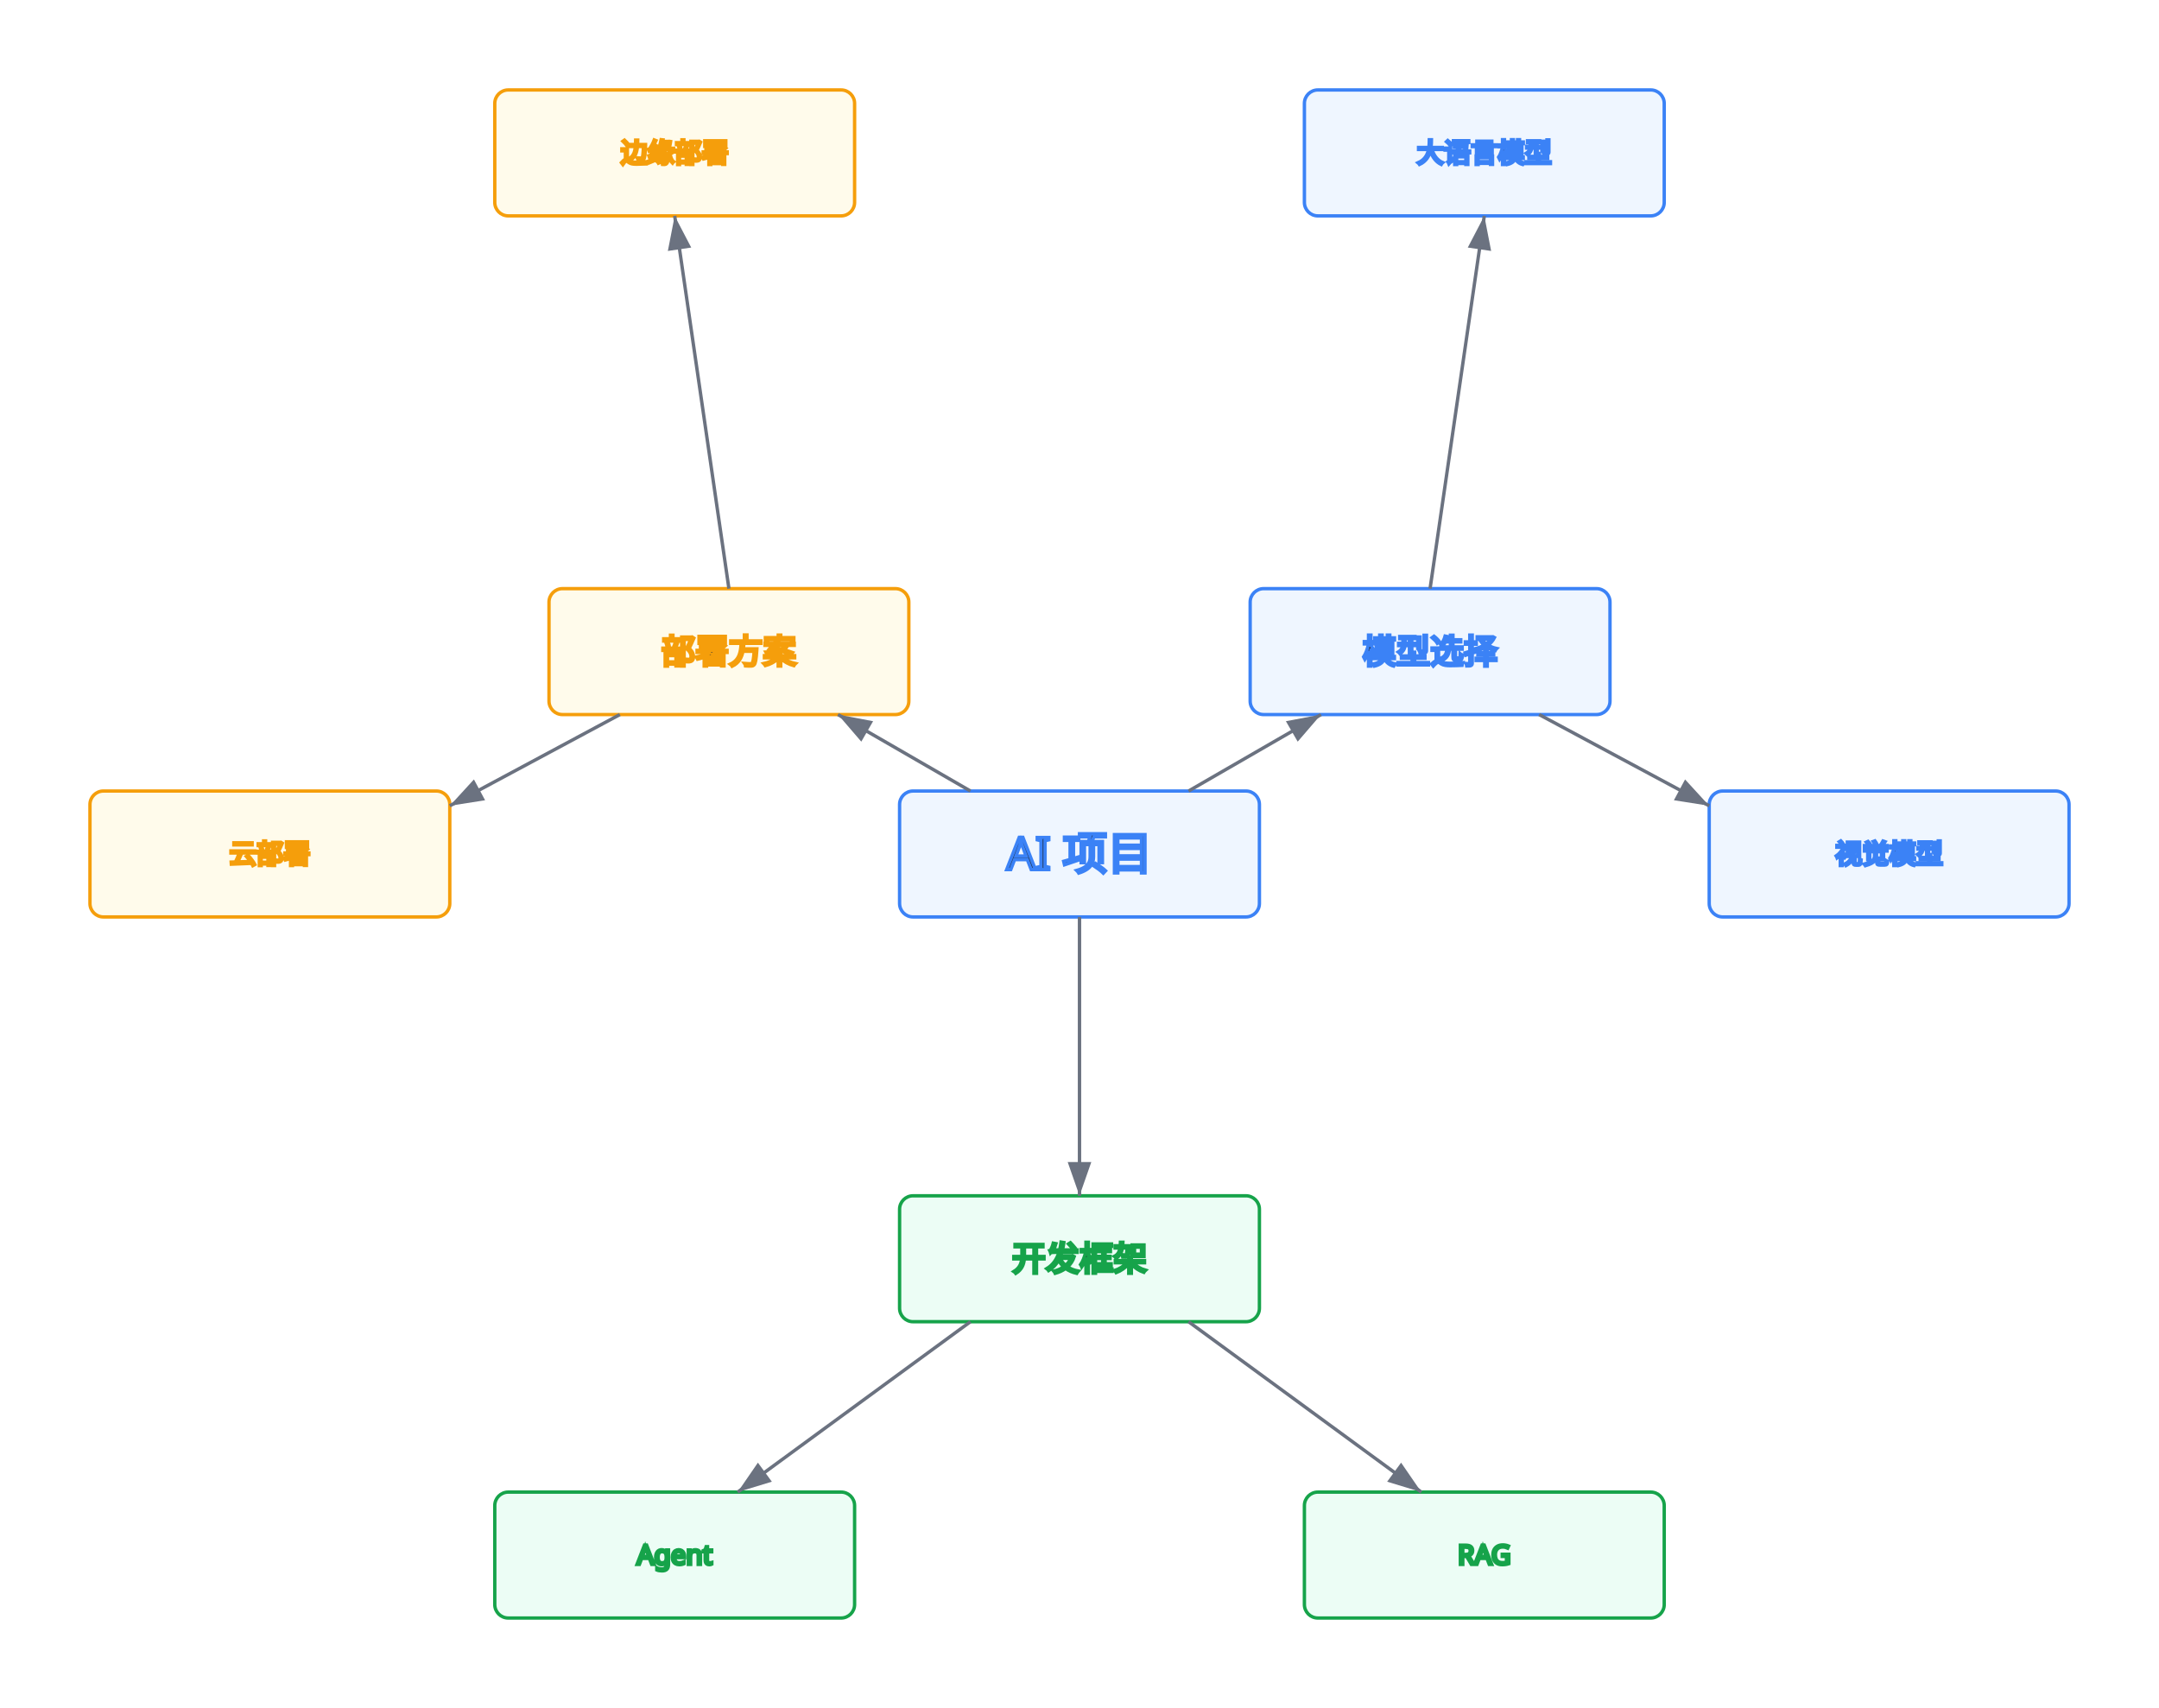
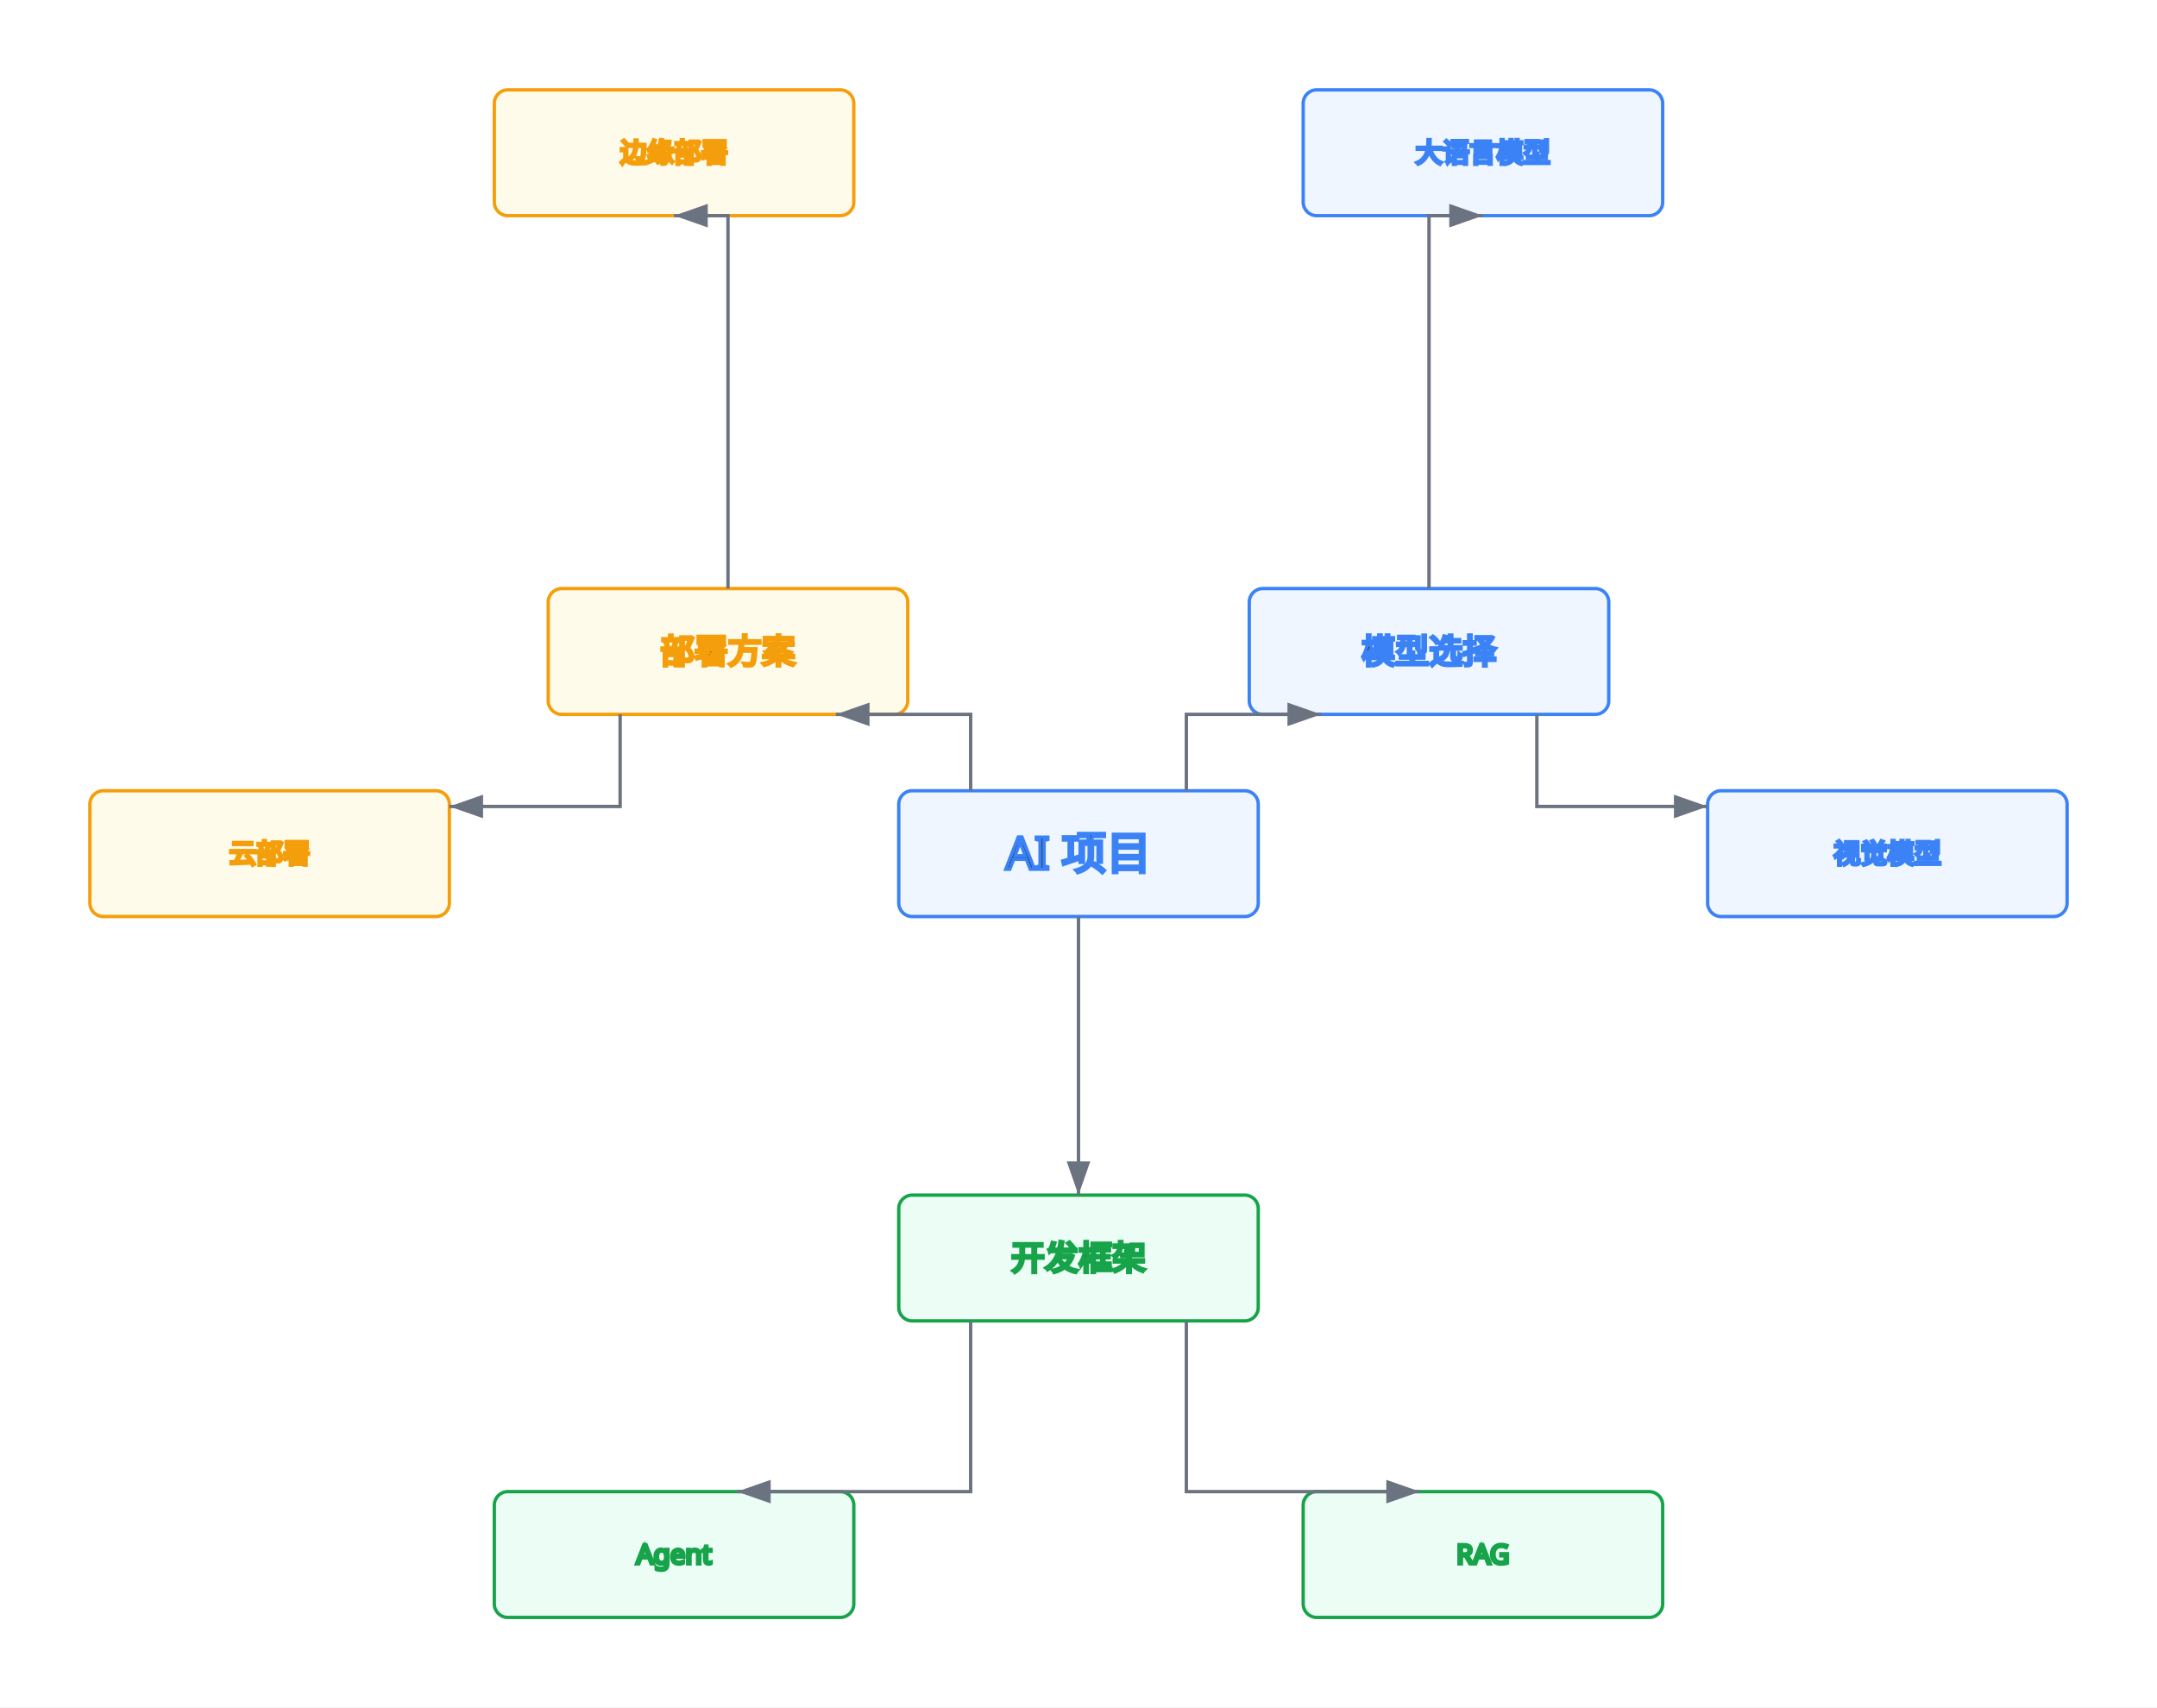
- <svg xmlns="http://www.w3.org/2000/svg" width="960" height="759.538" viewBox="0 0 960 759.538">
+ <svg xmlns="http://www.w3.org/2000/svg" width="960" height="760" viewBox="0 0 960 760">
  <defs>
    <marker id="arrowhead" markerWidth="10" markerHeight="7" refX="10" refY="3.5" orient="auto">
      <polygon points="0 0, 10 3.5, 0 7" fill="#6b7280" />
    </marker>
    <marker id="arrowhead-purple" markerWidth="10" markerHeight="7" refX="10" refY="3.5" orient="auto">
      <polygon points="0 0, 10 3.5, 0 7" fill="#7c3aed" />
    </marker>
  </defs>
-   <style>.lgdl-anchors,.lgdl-edge-anchors{opacity:0;pointer-events:none;transition:opacity .12s ease}.lgdl-node:hover + .lgdl-anchors,.lgdl-class:hover + .lgdl-anchors,.lgdl-group:hover + .lgdl-anchors,.lgdl-lane:hover + .lgdl-anchors{opacity:1}.lgdl-edge:hover + .lgdl-edge-anchors,.lgdl-aggregate-edge:hover + .lgdl-edge-anchors{opacity:1}</style>
-   <rect x="0" y="0" width="960" height="759.538" fill="#ffffff" />
+   <style>.lgdl-anchors,.lgdl-edge-anchors{opacity:0;pointer-events:none;transition:opacity .12s ease}.lgdl-node:hover + .lgdl-anchors,.lgdl-class:hover + .lgdl-anchors,.lgdl-group:hover + .lgdl-anchors,.lgdl-lane:hover + .lgdl-anchors{opacity:1}.lgdl-edge:hover + .lgdl-edge-anchors,.lgdl-aggregate-edge:hover + .lgdl-edge-anchors{opacity:1}.lgdl-node.lgdl-hovered + .lgdl-anchors,.lgdl-class.lgdl-hovered + .lgdl-anchors,.lgdl-group.lgdl-hovered + .lgdl-anchors,.lgdl-lane.lgdl-hovered + .lgdl-anchors{opacity:1}.lgdl-edge.lgdl-hovered + .lgdl-edge-anchors,.lgdl-aggregate-edge.lgdl-hovered + .lgdl-edge-anchors{opacity:1}.lgdl-hovered{filter:drop-shadow(0 0 3px rgba(79,70,229,.65))}</style>
+   <rect x="0" y="0" width="960" height="760" fill="#ffffff" />
  <g class="lgdl-node" data-lgdl-loc="nodes[0]" fill="#eff6ff" stroke="#3b82f6" stroke-width="1.5">
-     <rect x="400" y="351.769" width="160" height="56" rx="6" ry="6" />
-     <text x="480" y="379.769" font-family="'Segoe UI', 'PingFang SC', 'Microsoft YaHei', sans-serif" font-size="20" fill="#1f2937" text-anchor="middle" dominant-baseline="middle">AI 项目</text>
-   </g>
-   <g class="lgdl-anchors">
-     <circle cx="560.0" cy="379.8" r="3" fill="#3b82f6" />
-     <circle cx="560.0" cy="401.2" r="3" fill="#3b82f6" />
-     <circle cx="528.5" cy="407.8" r="3" fill="#3b82f6" />
-     <circle cx="508.0" cy="407.8" r="3" fill="#3b82f6" />
-     <circle cx="496.2" cy="407.8" r="3" fill="#3b82f6" />
-     <circle cx="487.5" cy="407.8" r="3" fill="#3b82f6" />
-     <circle cx="480.0" cy="407.8" r="3" fill="#3b82f6" />
-     <circle cx="472.5" cy="407.8" r="3" fill="#3b82f6" />
-     <circle cx="463.8" cy="407.8" r="3" fill="#3b82f6" />
-     <circle cx="452.0" cy="407.8" r="3" fill="#3b82f6" />
-     <circle cx="431.5" cy="407.8" r="3" fill="#3b82f6" />
-     <circle cx="400.0" cy="401.2" r="3" fill="#3b82f6" />
-     <circle cx="400.0" cy="379.8" r="3" fill="#3b82f6" />
-     <circle cx="400.0" cy="358.3" r="3" fill="#3b82f6" />
-     <circle cx="431.5" cy="351.8" r="3" fill="#3b82f6" />
-     <circle cx="452.0" cy="351.8" r="3" fill="#3b82f6" />
-     <circle cx="463.8" cy="351.8" r="3" fill="#3b82f6" />
-     <circle cx="472.5" cy="351.8" r="3" fill="#3b82f6" />
-     <circle cx="480.0" cy="351.8" r="3" fill="#3b82f6" />
-     <circle cx="487.5" cy="351.8" r="3" fill="#3b82f6" />
-     <circle cx="496.2" cy="351.8" r="3" fill="#3b82f6" />
-     <circle cx="508.0" cy="351.8" r="3" fill="#3b82f6" />
-     <circle cx="528.5" cy="351.8" r="3" fill="#3b82f6" />
-     <circle cx="560.0" cy="358.3" r="3" fill="#3b82f6" />
+     <rect x="400" y="352" width="160" height="56" rx="6" ry="6" />
+     <text x="480" y="380" font-family="'Segoe UI', 'PingFang SC', 'Microsoft YaHei', sans-serif" font-size="20" fill="#1f2937" text-anchor="middle" dominant-baseline="middle">AI 项目</text>
+   </g>
+   <g class="lgdl-anchors">
+     <circle cx="560.0" cy="380.0" r="3" fill="#3b82f6" />
+     <circle cx="560.0" cy="401.4" r="3" fill="#3b82f6" />
+     <circle cx="528.5" cy="408.0" r="3" fill="#3b82f6" />
+     <circle cx="508.0" cy="408.0" r="3" fill="#3b82f6" />
+     <circle cx="496.2" cy="408.0" r="3" fill="#3b82f6" />
+     <circle cx="487.5" cy="408.0" r="3" fill="#3b82f6" />
+     <circle cx="480.0" cy="408.0" r="3" fill="#3b82f6" />
+     <circle cx="472.5" cy="408.0" r="3" fill="#3b82f6" />
+     <circle cx="463.8" cy="408.0" r="3" fill="#3b82f6" />
+     <circle cx="452.0" cy="408.0" r="3" fill="#3b82f6" />
+     <circle cx="431.5" cy="408.0" r="3" fill="#3b82f6" />
+     <circle cx="400.0" cy="401.4" r="3" fill="#3b82f6" />
+     <circle cx="400.0" cy="380.0" r="3" fill="#3b82f6" />
+     <circle cx="400.0" cy="358.6" r="3" fill="#3b82f6" />
+     <circle cx="431.5" cy="352.0" r="3" fill="#3b82f6" />
+     <circle cx="452.0" cy="352.0" r="3" fill="#3b82f6" />
+     <circle cx="463.8" cy="352.0" r="3" fill="#3b82f6" />
+     <circle cx="472.5" cy="352.0" r="3" fill="#3b82f6" />
+     <circle cx="480.0" cy="352.0" r="3" fill="#3b82f6" />
+     <circle cx="487.5" cy="352.0" r="3" fill="#3b82f6" />
+     <circle cx="496.2" cy="352.0" r="3" fill="#3b82f6" />
+     <circle cx="508.0" cy="352.0" r="3" fill="#3b82f6" />
+     <circle cx="528.5" cy="352.0" r="3" fill="#3b82f6" />
+     <circle cx="560.0" cy="358.6" r="3" fill="#3b82f6" />
  </g>
  <g class="lgdl-node" data-lgdl-loc="nodes[1]" fill="#eff6ff" stroke="#3b82f6" stroke-width="1.5">
-     <rect x="555.885" y="261.769" width="160" height="56" rx="6" ry="6" />
-     <text x="635.885" y="289.769" font-family="'Segoe UI', 'PingFang SC', 'Microsoft YaHei', sans-serif" font-size="15" fill="#1f2937" text-anchor="middle" dominant-baseline="middle">模型选择</text>
-   </g>
-   <g class="lgdl-anchors">
-     <circle cx="715.9" cy="289.8" r="3" fill="#3b82f6" />
-     <circle cx="715.9" cy="311.2" r="3" fill="#3b82f6" />
-     <circle cx="684.4" cy="317.8" r="3" fill="#3b82f6" />
-     <circle cx="663.9" cy="317.8" r="3" fill="#3b82f6" />
-     <circle cx="652.1" cy="317.8" r="3" fill="#3b82f6" />
-     <circle cx="643.4" cy="317.8" r="3" fill="#3b82f6" />
-     <circle cx="635.9" cy="317.8" r="3" fill="#3b82f6" />
-     <circle cx="628.4" cy="317.8" r="3" fill="#3b82f6" />
-     <circle cx="619.7" cy="317.8" r="3" fill="#3b82f6" />
-     <circle cx="607.9" cy="317.8" r="3" fill="#3b82f6" />
-     <circle cx="587.4" cy="317.8" r="3" fill="#3b82f6" />
-     <circle cx="555.9" cy="311.2" r="3" fill="#3b82f6" />
-     <circle cx="555.9" cy="289.8" r="3" fill="#3b82f6" />
-     <circle cx="555.9" cy="268.3" r="3" fill="#3b82f6" />
-     <circle cx="587.4" cy="261.8" r="3" fill="#3b82f6" />
-     <circle cx="607.9" cy="261.8" r="3" fill="#3b82f6" />
-     <circle cx="619.7" cy="261.8" r="3" fill="#3b82f6" />
-     <circle cx="628.4" cy="261.8" r="3" fill="#3b82f6" />
-     <circle cx="635.9" cy="261.8" r="3" fill="#3b82f6" />
-     <circle cx="643.4" cy="261.8" r="3" fill="#3b82f6" />
-     <circle cx="652.1" cy="261.8" r="3" fill="#3b82f6" />
-     <circle cx="663.9" cy="261.8" r="3" fill="#3b82f6" />
-     <circle cx="684.4" cy="261.8" r="3" fill="#3b82f6" />
-     <circle cx="715.9" cy="268.3" r="3" fill="#3b82f6" />
+     <rect x="556" y="262" width="160" height="56" rx="6" ry="6" />
+     <text x="636" y="290" font-family="'Segoe UI', 'PingFang SC', 'Microsoft YaHei', sans-serif" font-size="15" fill="#1f2937" text-anchor="middle" dominant-baseline="middle">模型选择</text>
+   </g>
+   <g class="lgdl-anchors">
+     <circle cx="716.0" cy="290.0" r="3" fill="#3b82f6" />
+     <circle cx="716.0" cy="311.4" r="3" fill="#3b82f6" />
+     <circle cx="684.5" cy="318.0" r="3" fill="#3b82f6" />
+     <circle cx="664.0" cy="318.0" r="3" fill="#3b82f6" />
+     <circle cx="652.2" cy="318.0" r="3" fill="#3b82f6" />
+     <circle cx="643.5" cy="318.0" r="3" fill="#3b82f6" />
+     <circle cx="636.0" cy="318.0" r="3" fill="#3b82f6" />
+     <circle cx="628.5" cy="318.0" r="3" fill="#3b82f6" />
+     <circle cx="619.8" cy="318.0" r="3" fill="#3b82f6" />
+     <circle cx="608.0" cy="318.0" r="3" fill="#3b82f6" />
+     <circle cx="587.5" cy="318.0" r="3" fill="#3b82f6" />
+     <circle cx="556.0" cy="311.4" r="3" fill="#3b82f6" />
+     <circle cx="556.0" cy="290.0" r="3" fill="#3b82f6" />
+     <circle cx="556.0" cy="268.6" r="3" fill="#3b82f6" />
+     <circle cx="587.5" cy="262.0" r="3" fill="#3b82f6" />
+     <circle cx="608.0" cy="262.0" r="3" fill="#3b82f6" />
+     <circle cx="619.8" cy="262.0" r="3" fill="#3b82f6" />
+     <circle cx="628.5" cy="262.0" r="3" fill="#3b82f6" />
+     <circle cx="636.0" cy="262.0" r="3" fill="#3b82f6" />
+     <circle cx="643.5" cy="262.0" r="3" fill="#3b82f6" />
+     <circle cx="652.2" cy="262.0" r="3" fill="#3b82f6" />
+     <circle cx="664.0" cy="262.0" r="3" fill="#3b82f6" />
+     <circle cx="684.5" cy="262.0" r="3" fill="#3b82f6" />
+     <circle cx="716.0" cy="268.6" r="3" fill="#3b82f6" />
  </g>
  <g class="lgdl-node" data-lgdl-loc="nodes[2]" fill="#ecfdf5" stroke="#16a34a" stroke-width="1.5">
-     <rect x="400" y="531.769" width="160" height="56" rx="6" ry="6" />
-     <text x="480" y="559.769" font-family="'Segoe UI', 'PingFang SC', 'Microsoft YaHei', sans-serif" font-size="15" fill="#1f2937" text-anchor="middle" dominant-baseline="middle">开发框架</text>
-   </g>
-   <g class="lgdl-anchors">
-     <circle cx="560.0" cy="559.8" r="3" fill="#16a34a" />
-     <circle cx="560.0" cy="581.2" r="3" fill="#16a34a" />
-     <circle cx="528.5" cy="587.8" r="3" fill="#16a34a" />
-     <circle cx="508.0" cy="587.8" r="3" fill="#16a34a" />
-     <circle cx="496.2" cy="587.8" r="3" fill="#16a34a" />
-     <circle cx="487.5" cy="587.8" r="3" fill="#16a34a" />
-     <circle cx="480.0" cy="587.8" r="3" fill="#16a34a" />
-     <circle cx="472.5" cy="587.8" r="3" fill="#16a34a" />
-     <circle cx="463.8" cy="587.8" r="3" fill="#16a34a" />
-     <circle cx="452.0" cy="587.8" r="3" fill="#16a34a" />
-     <circle cx="431.5" cy="587.8" r="3" fill="#16a34a" />
-     <circle cx="400.0" cy="581.2" r="3" fill="#16a34a" />
-     <circle cx="400.0" cy="559.8" r="3" fill="#16a34a" />
-     <circle cx="400.0" cy="538.3" r="3" fill="#16a34a" />
-     <circle cx="431.5" cy="531.8" r="3" fill="#16a34a" />
-     <circle cx="452.0" cy="531.8" r="3" fill="#16a34a" />
-     <circle cx="463.8" cy="531.8" r="3" fill="#16a34a" />
-     <circle cx="472.5" cy="531.8" r="3" fill="#16a34a" />
-     <circle cx="480.0" cy="531.8" r="3" fill="#16a34a" />
-     <circle cx="487.5" cy="531.8" r="3" fill="#16a34a" />
-     <circle cx="496.2" cy="531.8" r="3" fill="#16a34a" />
-     <circle cx="508.0" cy="531.8" r="3" fill="#16a34a" />
-     <circle cx="528.5" cy="531.8" r="3" fill="#16a34a" />
-     <circle cx="560.0" cy="538.3" r="3" fill="#16a34a" />
+     <rect x="400" y="532" width="160" height="56" rx="6" ry="6" />
+     <text x="480" y="560" font-family="'Segoe UI', 'PingFang SC', 'Microsoft YaHei', sans-serif" font-size="15" fill="#1f2937" text-anchor="middle" dominant-baseline="middle">开发框架</text>
+   </g>
+   <g class="lgdl-anchors">
+     <circle cx="560.0" cy="560.0" r="3" fill="#16a34a" />
+     <circle cx="560.0" cy="581.4" r="3" fill="#16a34a" />
+     <circle cx="528.5" cy="588.0" r="3" fill="#16a34a" />
+     <circle cx="508.0" cy="588.0" r="3" fill="#16a34a" />
+     <circle cx="496.2" cy="588.0" r="3" fill="#16a34a" />
+     <circle cx="487.5" cy="588.0" r="3" fill="#16a34a" />
+     <circle cx="480.0" cy="588.0" r="3" fill="#16a34a" />
+     <circle cx="472.5" cy="588.0" r="3" fill="#16a34a" />
+     <circle cx="463.8" cy="588.0" r="3" fill="#16a34a" />
+     <circle cx="452.0" cy="588.0" r="3" fill="#16a34a" />
+     <circle cx="431.5" cy="588.0" r="3" fill="#16a34a" />
+     <circle cx="400.0" cy="581.4" r="3" fill="#16a34a" />
+     <circle cx="400.0" cy="560.0" r="3" fill="#16a34a" />
+     <circle cx="400.0" cy="538.6" r="3" fill="#16a34a" />
+     <circle cx="431.5" cy="532.0" r="3" fill="#16a34a" />
+     <circle cx="452.0" cy="532.0" r="3" fill="#16a34a" />
+     <circle cx="463.8" cy="532.0" r="3" fill="#16a34a" />
+     <circle cx="472.5" cy="532.0" r="3" fill="#16a34a" />
+     <circle cx="480.0" cy="532.0" r="3" fill="#16a34a" />
+     <circle cx="487.5" cy="532.0" r="3" fill="#16a34a" />
+     <circle cx="496.2" cy="532.0" r="3" fill="#16a34a" />
+     <circle cx="508.0" cy="532.0" r="3" fill="#16a34a" />
+     <circle cx="528.5" cy="532.0" r="3" fill="#16a34a" />
+     <circle cx="560.0" cy="538.6" r="3" fill="#16a34a" />
  </g>
  <g class="lgdl-node" data-lgdl-loc="nodes[3]" fill="#fffbeb" stroke="#f59e0b" stroke-width="1.5">
-     <rect x="244.115" y="261.769" width="160" height="56" rx="6" ry="6" />
-     <text x="324.115" y="289.769" font-family="'Segoe UI', 'PingFang SC', 'Microsoft YaHei', sans-serif" font-size="15" fill="#1f2937" text-anchor="middle" dominant-baseline="middle">部署方案</text>
-   </g>
-   <g class="lgdl-anchors">
-     <circle cx="404.1" cy="289.8" r="3" fill="#f59e0b" />
-     <circle cx="404.1" cy="311.2" r="3" fill="#f59e0b" />
-     <circle cx="372.6" cy="317.8" r="3" fill="#f59e0b" />
-     <circle cx="352.1" cy="317.8" r="3" fill="#f59e0b" />
-     <circle cx="340.3" cy="317.8" r="3" fill="#f59e0b" />
-     <circle cx="331.6" cy="317.8" r="3" fill="#f59e0b" />
-     <circle cx="324.1" cy="317.8" r="3" fill="#f59e0b" />
-     <circle cx="316.6" cy="317.8" r="3" fill="#f59e0b" />
-     <circle cx="307.9" cy="317.8" r="3" fill="#f59e0b" />
-     <circle cx="296.1" cy="317.8" r="3" fill="#f59e0b" />
-     <circle cx="275.6" cy="317.8" r="3" fill="#f59e0b" />
-     <circle cx="244.1" cy="311.2" r="3" fill="#f59e0b" />
-     <circle cx="244.1" cy="289.8" r="3" fill="#f59e0b" />
-     <circle cx="244.1" cy="268.3" r="3" fill="#f59e0b" />
-     <circle cx="275.6" cy="261.8" r="3" fill="#f59e0b" />
-     <circle cx="296.1" cy="261.8" r="3" fill="#f59e0b" />
-     <circle cx="307.9" cy="261.8" r="3" fill="#f59e0b" />
-     <circle cx="316.6" cy="261.8" r="3" fill="#f59e0b" />
-     <circle cx="324.1" cy="261.8" r="3" fill="#f59e0b" />
-     <circle cx="331.6" cy="261.8" r="3" fill="#f59e0b" />
-     <circle cx="340.3" cy="261.8" r="3" fill="#f59e0b" />
-     <circle cx="352.1" cy="261.8" r="3" fill="#f59e0b" />
-     <circle cx="372.6" cy="261.8" r="3" fill="#f59e0b" />
-     <circle cx="404.1" cy="268.3" r="3" fill="#f59e0b" />
+     <rect x="244" y="262" width="160" height="56" rx="6" ry="6" />
+     <text x="324" y="290" font-family="'Segoe UI', 'PingFang SC', 'Microsoft YaHei', sans-serif" font-size="15" fill="#1f2937" text-anchor="middle" dominant-baseline="middle">部署方案</text>
+   </g>
+   <g class="lgdl-anchors">
+     <circle cx="404.0" cy="290.0" r="3" fill="#f59e0b" />
+     <circle cx="404.0" cy="311.4" r="3" fill="#f59e0b" />
+     <circle cx="372.5" cy="318.0" r="3" fill="#f59e0b" />
+     <circle cx="352.0" cy="318.0" r="3" fill="#f59e0b" />
+     <circle cx="340.2" cy="318.0" r="3" fill="#f59e0b" />
+     <circle cx="331.5" cy="318.0" r="3" fill="#f59e0b" />
+     <circle cx="324.0" cy="318.0" r="3" fill="#f59e0b" />
+     <circle cx="316.5" cy="318.0" r="3" fill="#f59e0b" />
+     <circle cx="307.8" cy="318.0" r="3" fill="#f59e0b" />
+     <circle cx="296.0" cy="318.0" r="3" fill="#f59e0b" />
+     <circle cx="275.5" cy="318.0" r="3" fill="#f59e0b" />
+     <circle cx="244.0" cy="311.4" r="3" fill="#f59e0b" />
+     <circle cx="244.0" cy="290.0" r="3" fill="#f59e0b" />
+     <circle cx="244.0" cy="268.6" r="3" fill="#f59e0b" />
+     <circle cx="275.5" cy="262.0" r="3" fill="#f59e0b" />
+     <circle cx="296.0" cy="262.0" r="3" fill="#f59e0b" />
+     <circle cx="307.8" cy="262.0" r="3" fill="#f59e0b" />
+     <circle cx="316.5" cy="262.0" r="3" fill="#f59e0b" />
+     <circle cx="324.0" cy="262.0" r="3" fill="#f59e0b" />
+     <circle cx="331.5" cy="262.0" r="3" fill="#f59e0b" />
+     <circle cx="340.2" cy="262.0" r="3" fill="#f59e0b" />
+     <circle cx="352.0" cy="262.0" r="3" fill="#f59e0b" />
+     <circle cx="372.5" cy="262.0" r="3" fill="#f59e0b" />
+     <circle cx="404.0" cy="268.6" r="3" fill="#f59e0b" />
  </g>
  <g class="lgdl-node" data-lgdl-loc="nodes[4]" fill="#eff6ff" stroke="#3b82f6" stroke-width="1.5">
    <rect x="580" y="40" width="160" height="56" rx="6" ry="6" />
    <text x="660" y="68" font-family="'Segoe UI', 'PingFang SC', 'Microsoft YaHei', sans-serif" font-size="12" fill="#1f2937" text-anchor="middle" dominant-baseline="middle">大语言模型</text>
  </g>
  <g class="lgdl-anchors">
    <circle cx="740.0" cy="68.0" r="3" fill="#3b82f6" />
    <circle cx="740.0" cy="89.4" r="3" fill="#3b82f6" />
    <circle cx="708.5" cy="96.0" r="3" fill="#3b82f6" />
    <circle cx="688.0" cy="96.0" r="3" fill="#3b82f6" />
    <circle cx="676.2" cy="96.0" r="3" fill="#3b82f6" />
    <circle cx="667.5" cy="96.0" r="3" fill="#3b82f6" />
    <circle cx="660.0" cy="96.0" r="3" fill="#3b82f6" />
    <circle cx="652.5" cy="96.0" r="3" fill="#3b82f6" />
    <circle cx="643.8" cy="96.0" r="3" fill="#3b82f6" />
    <circle cx="632.0" cy="96.0" r="3" fill="#3b82f6" />
    <circle cx="611.5" cy="96.0" r="3" fill="#3b82f6" />
    <circle cx="580.0" cy="89.4" r="3" fill="#3b82f6" />
    <circle cx="580.0" cy="68.0" r="3" fill="#3b82f6" />
    <circle cx="580.0" cy="46.6" r="3" fill="#3b82f6" />
    <circle cx="611.5" cy="40.0" r="3" fill="#3b82f6" />
    <circle cx="632.0" cy="40.0" r="3" fill="#3b82f6" />
    <circle cx="643.8" cy="40.0" r="3" fill="#3b82f6" />
    <circle cx="652.5" cy="40.0" r="3" fill="#3b82f6" />
    <circle cx="660.0" cy="40.0" r="3" fill="#3b82f6" />
    <circle cx="667.5" cy="40.0" r="3" fill="#3b82f6" />
    <circle cx="676.2" cy="40.0" r="3" fill="#3b82f6" />
    <circle cx="688.0" cy="40.0" r="3" fill="#3b82f6" />
    <circle cx="708.5" cy="40.0" r="3" fill="#3b82f6" />
    <circle cx="740.0" cy="46.6" r="3" fill="#3b82f6" />
  </g>
  <g class="lgdl-node" data-lgdl-loc="nodes[5]" fill="#eff6ff" stroke="#3b82f6" stroke-width="1.5">
-     <rect x="760" y="351.769" width="160" height="56" rx="6" ry="6" />
-     <text x="840" y="379.769" font-family="'Segoe UI', 'PingFang SC', 'Microsoft YaHei', sans-serif" font-size="12" fill="#1f2937" text-anchor="middle" dominant-baseline="middle">视觉模型</text>
-   </g>
-   <g class="lgdl-anchors">
-     <circle cx="920.0" cy="379.8" r="3" fill="#3b82f6" />
-     <circle cx="920.0" cy="401.2" r="3" fill="#3b82f6" />
-     <circle cx="888.5" cy="407.8" r="3" fill="#3b82f6" />
-     <circle cx="868.0" cy="407.8" r="3" fill="#3b82f6" />
-     <circle cx="856.2" cy="407.8" r="3" fill="#3b82f6" />
-     <circle cx="847.5" cy="407.8" r="3" fill="#3b82f6" />
-     <circle cx="840.0" cy="407.8" r="3" fill="#3b82f6" />
-     <circle cx="832.5" cy="407.8" r="3" fill="#3b82f6" />
-     <circle cx="823.8" cy="407.8" r="3" fill="#3b82f6" />
-     <circle cx="812.0" cy="407.8" r="3" fill="#3b82f6" />
-     <circle cx="791.5" cy="407.8" r="3" fill="#3b82f6" />
-     <circle cx="760.0" cy="401.2" r="3" fill="#3b82f6" />
-     <circle cx="760.0" cy="379.8" r="3" fill="#3b82f6" />
-     <circle cx="760.0" cy="358.3" r="3" fill="#3b82f6" />
-     <circle cx="791.5" cy="351.8" r="3" fill="#3b82f6" />
-     <circle cx="812.0" cy="351.8" r="3" fill="#3b82f6" />
-     <circle cx="823.8" cy="351.8" r="3" fill="#3b82f6" />
-     <circle cx="832.5" cy="351.8" r="3" fill="#3b82f6" />
-     <circle cx="840.0" cy="351.8" r="3" fill="#3b82f6" />
-     <circle cx="847.5" cy="351.8" r="3" fill="#3b82f6" />
-     <circle cx="856.2" cy="351.8" r="3" fill="#3b82f6" />
-     <circle cx="868.0" cy="351.8" r="3" fill="#3b82f6" />
-     <circle cx="888.5" cy="351.8" r="3" fill="#3b82f6" />
-     <circle cx="920.0" cy="358.3" r="3" fill="#3b82f6" />
+     <rect x="760" y="352" width="160" height="56" rx="6" ry="6" />
+     <text x="840" y="380" font-family="'Segoe UI', 'PingFang SC', 'Microsoft YaHei', sans-serif" font-size="12" fill="#1f2937" text-anchor="middle" dominant-baseline="middle">视觉模型</text>
+   </g>
+   <g class="lgdl-anchors">
+     <circle cx="920.0" cy="380.0" r="3" fill="#3b82f6" />
+     <circle cx="920.0" cy="401.4" r="3" fill="#3b82f6" />
+     <circle cx="888.5" cy="408.0" r="3" fill="#3b82f6" />
+     <circle cx="868.0" cy="408.0" r="3" fill="#3b82f6" />
+     <circle cx="856.2" cy="408.0" r="3" fill="#3b82f6" />
+     <circle cx="847.5" cy="408.0" r="3" fill="#3b82f6" />
+     <circle cx="840.0" cy="408.0" r="3" fill="#3b82f6" />
+     <circle cx="832.5" cy="408.0" r="3" fill="#3b82f6" />
+     <circle cx="823.8" cy="408.0" r="3" fill="#3b82f6" />
+     <circle cx="812.0" cy="408.0" r="3" fill="#3b82f6" />
+     <circle cx="791.5" cy="408.0" r="3" fill="#3b82f6" />
+     <circle cx="760.0" cy="401.4" r="3" fill="#3b82f6" />
+     <circle cx="760.0" cy="380.0" r="3" fill="#3b82f6" />
+     <circle cx="760.0" cy="358.6" r="3" fill="#3b82f6" />
+     <circle cx="791.5" cy="352.0" r="3" fill="#3b82f6" />
+     <circle cx="812.0" cy="352.0" r="3" fill="#3b82f6" />
+     <circle cx="823.8" cy="352.0" r="3" fill="#3b82f6" />
+     <circle cx="832.5" cy="352.0" r="3" fill="#3b82f6" />
+     <circle cx="840.0" cy="352.0" r="3" fill="#3b82f6" />
+     <circle cx="847.5" cy="352.0" r="3" fill="#3b82f6" />
+     <circle cx="856.2" cy="352.0" r="3" fill="#3b82f6" />
+     <circle cx="868.0" cy="352.0" r="3" fill="#3b82f6" />
+     <circle cx="888.5" cy="352.0" r="3" fill="#3b82f6" />
+     <circle cx="920.0" cy="358.6" r="3" fill="#3b82f6" />
  </g>
  <g class="lgdl-node" data-lgdl-loc="nodes[6]" fill="#ecfdf5" stroke="#16a34a" stroke-width="1.5">
-     <rect x="580" y="663.538" width="160" height="56" rx="6" ry="6" />
-     <text x="660" y="691.538" font-family="'Segoe UI', 'PingFang SC', 'Microsoft YaHei', sans-serif" font-size="12" fill="#1f2937" text-anchor="middle" dominant-baseline="middle">RAG</text>
-   </g>
-   <g class="lgdl-anchors">
-     <circle cx="740.0" cy="691.5" r="3" fill="#16a34a" />
-     <circle cx="740.0" cy="713.0" r="3" fill="#16a34a" />
-     <circle cx="708.5" cy="719.5" r="3" fill="#16a34a" />
-     <circle cx="688.0" cy="719.5" r="3" fill="#16a34a" />
-     <circle cx="676.2" cy="719.5" r="3" fill="#16a34a" />
-     <circle cx="667.5" cy="719.5" r="3" fill="#16a34a" />
-     <circle cx="660.0" cy="719.5" r="3" fill="#16a34a" />
-     <circle cx="652.5" cy="719.5" r="3" fill="#16a34a" />
-     <circle cx="643.8" cy="719.5" r="3" fill="#16a34a" />
-     <circle cx="632.0" cy="719.5" r="3" fill="#16a34a" />
-     <circle cx="611.5" cy="719.5" r="3" fill="#16a34a" />
-     <circle cx="580.0" cy="713.0" r="3" fill="#16a34a" />
-     <circle cx="580.0" cy="691.5" r="3" fill="#16a34a" />
-     <circle cx="580.0" cy="670.1" r="3" fill="#16a34a" />
-     <circle cx="611.5" cy="663.5" r="3" fill="#16a34a" />
-     <circle cx="632.0" cy="663.5" r="3" fill="#16a34a" />
-     <circle cx="643.8" cy="663.5" r="3" fill="#16a34a" />
-     <circle cx="652.5" cy="663.5" r="3" fill="#16a34a" />
-     <circle cx="660.0" cy="663.5" r="3" fill="#16a34a" />
-     <circle cx="667.5" cy="663.5" r="3" fill="#16a34a" />
-     <circle cx="676.2" cy="663.5" r="3" fill="#16a34a" />
-     <circle cx="688.0" cy="663.5" r="3" fill="#16a34a" />
-     <circle cx="708.5" cy="663.5" r="3" fill="#16a34a" />
-     <circle cx="740.0" cy="670.1" r="3" fill="#16a34a" />
+     <rect x="580" y="664" width="160" height="56" rx="6" ry="6" />
+     <text x="660" y="692" font-family="'Segoe UI', 'PingFang SC', 'Microsoft YaHei', sans-serif" font-size="12" fill="#1f2937" text-anchor="middle" dominant-baseline="middle">RAG</text>
+   </g>
+   <g class="lgdl-anchors">
+     <circle cx="740.0" cy="692.0" r="3" fill="#16a34a" />
+     <circle cx="740.0" cy="713.4" r="3" fill="#16a34a" />
+     <circle cx="708.5" cy="720.0" r="3" fill="#16a34a" />
+     <circle cx="688.0" cy="720.0" r="3" fill="#16a34a" />
+     <circle cx="676.2" cy="720.0" r="3" fill="#16a34a" />
+     <circle cx="667.5" cy="720.0" r="3" fill="#16a34a" />
+     <circle cx="660.0" cy="720.0" r="3" fill="#16a34a" />
+     <circle cx="652.5" cy="720.0" r="3" fill="#16a34a" />
+     <circle cx="643.8" cy="720.0" r="3" fill="#16a34a" />
+     <circle cx="632.0" cy="720.0" r="3" fill="#16a34a" />
+     <circle cx="611.5" cy="720.0" r="3" fill="#16a34a" />
+     <circle cx="580.0" cy="713.4" r="3" fill="#16a34a" />
+     <circle cx="580.0" cy="692.0" r="3" fill="#16a34a" />
+     <circle cx="580.0" cy="670.6" r="3" fill="#16a34a" />
+     <circle cx="611.5" cy="664.0" r="3" fill="#16a34a" />
+     <circle cx="632.0" cy="664.0" r="3" fill="#16a34a" />
+     <circle cx="643.8" cy="664.0" r="3" fill="#16a34a" />
+     <circle cx="652.5" cy="664.0" r="3" fill="#16a34a" />
+     <circle cx="660.0" cy="664.0" r="3" fill="#16a34a" />
+     <circle cx="667.5" cy="664.0" r="3" fill="#16a34a" />
+     <circle cx="676.2" cy="664.0" r="3" fill="#16a34a" />
+     <circle cx="688.0" cy="664.0" r="3" fill="#16a34a" />
+     <circle cx="708.5" cy="664.0" r="3" fill="#16a34a" />
+     <circle cx="740.0" cy="670.6" r="3" fill="#16a34a" />
  </g>
  <g class="lgdl-node" data-lgdl-loc="nodes[7]" fill="#ecfdf5" stroke="#16a34a" stroke-width="1.5">
-     <rect x="220" y="663.538" width="160" height="56" rx="6" ry="6" />
-     <text x="300" y="691.538" font-family="'Segoe UI', 'PingFang SC', 'Microsoft YaHei', sans-serif" font-size="12" fill="#1f2937" text-anchor="middle" dominant-baseline="middle">Agent</text>
-   </g>
-   <g class="lgdl-anchors">
-     <circle cx="380.0" cy="691.5" r="3" fill="#16a34a" />
-     <circle cx="380.0" cy="713.0" r="3" fill="#16a34a" />
-     <circle cx="348.5" cy="719.5" r="3" fill="#16a34a" />
-     <circle cx="328.0" cy="719.5" r="3" fill="#16a34a" />
-     <circle cx="316.2" cy="719.5" r="3" fill="#16a34a" />
-     <circle cx="307.5" cy="719.5" r="3" fill="#16a34a" />
-     <circle cx="300.0" cy="719.5" r="3" fill="#16a34a" />
-     <circle cx="292.5" cy="719.5" r="3" fill="#16a34a" />
-     <circle cx="283.8" cy="719.5" r="3" fill="#16a34a" />
-     <circle cx="272.0" cy="719.5" r="3" fill="#16a34a" />
-     <circle cx="251.5" cy="719.5" r="3" fill="#16a34a" />
-     <circle cx="220.0" cy="713.0" r="3" fill="#16a34a" />
-     <circle cx="220.0" cy="691.5" r="3" fill="#16a34a" />
-     <circle cx="220.0" cy="670.1" r="3" fill="#16a34a" />
-     <circle cx="251.5" cy="663.5" r="3" fill="#16a34a" />
-     <circle cx="272.0" cy="663.5" r="3" fill="#16a34a" />
-     <circle cx="283.8" cy="663.5" r="3" fill="#16a34a" />
-     <circle cx="292.5" cy="663.5" r="3" fill="#16a34a" />
-     <circle cx="300.0" cy="663.5" r="3" fill="#16a34a" />
-     <circle cx="307.5" cy="663.5" r="3" fill="#16a34a" />
-     <circle cx="316.2" cy="663.5" r="3" fill="#16a34a" />
-     <circle cx="328.0" cy="663.5" r="3" fill="#16a34a" />
-     <circle cx="348.5" cy="663.5" r="3" fill="#16a34a" />
-     <circle cx="380.0" cy="670.1" r="3" fill="#16a34a" />
+     <rect x="220" y="664" width="160" height="56" rx="6" ry="6" />
+     <text x="300" y="692" font-family="'Segoe UI', 'PingFang SC', 'Microsoft YaHei', sans-serif" font-size="12" fill="#1f2937" text-anchor="middle" dominant-baseline="middle">Agent</text>
+   </g>
+   <g class="lgdl-anchors">
+     <circle cx="380.0" cy="692.0" r="3" fill="#16a34a" />
+     <circle cx="380.0" cy="713.4" r="3" fill="#16a34a" />
+     <circle cx="348.5" cy="720.0" r="3" fill="#16a34a" />
+     <circle cx="328.0" cy="720.0" r="3" fill="#16a34a" />
+     <circle cx="316.2" cy="720.0" r="3" fill="#16a34a" />
+     <circle cx="307.5" cy="720.0" r="3" fill="#16a34a" />
+     <circle cx="300.0" cy="720.0" r="3" fill="#16a34a" />
+     <circle cx="292.5" cy="720.0" r="3" fill="#16a34a" />
+     <circle cx="283.8" cy="720.0" r="3" fill="#16a34a" />
+     <circle cx="272.0" cy="720.0" r="3" fill="#16a34a" />
+     <circle cx="251.5" cy="720.0" r="3" fill="#16a34a" />
+     <circle cx="220.0" cy="713.4" r="3" fill="#16a34a" />
+     <circle cx="220.0" cy="692.0" r="3" fill="#16a34a" />
+     <circle cx="220.0" cy="670.6" r="3" fill="#16a34a" />
+     <circle cx="251.5" cy="664.0" r="3" fill="#16a34a" />
+     <circle cx="272.0" cy="664.0" r="3" fill="#16a34a" />
+     <circle cx="283.8" cy="664.0" r="3" fill="#16a34a" />
+     <circle cx="292.5" cy="664.0" r="3" fill="#16a34a" />
+     <circle cx="300.0" cy="664.0" r="3" fill="#16a34a" />
+     <circle cx="307.5" cy="664.0" r="3" fill="#16a34a" />
+     <circle cx="316.2" cy="664.0" r="3" fill="#16a34a" />
+     <circle cx="328.0" cy="664.0" r="3" fill="#16a34a" />
+     <circle cx="348.5" cy="664.0" r="3" fill="#16a34a" />
+     <circle cx="380.0" cy="670.6" r="3" fill="#16a34a" />
  </g>
  <g class="lgdl-node" data-lgdl-loc="nodes[8]" fill="#fffbeb" stroke="#f59e0b" stroke-width="1.5">
-     <rect x="40" y="351.769" width="160" height="56" rx="6" ry="6" />
-     <text x="120" y="379.769" font-family="'Segoe UI', 'PingFang SC', 'Microsoft YaHei', sans-serif" font-size="12" fill="#1f2937" text-anchor="middle" dominant-baseline="middle">云部署</text>
-   </g>
-   <g class="lgdl-anchors">
-     <circle cx="200.0" cy="379.8" r="3" fill="#f59e0b" />
-     <circle cx="200.0" cy="401.2" r="3" fill="#f59e0b" />
-     <circle cx="168.5" cy="407.8" r="3" fill="#f59e0b" />
-     <circle cx="148.0" cy="407.8" r="3" fill="#f59e0b" />
-     <circle cx="136.2" cy="407.8" r="3" fill="#f59e0b" />
-     <circle cx="127.5" cy="407.8" r="3" fill="#f59e0b" />
-     <circle cx="120.0" cy="407.8" r="3" fill="#f59e0b" />
-     <circle cx="112.5" cy="407.8" r="3" fill="#f59e0b" />
-     <circle cx="103.8" cy="407.8" r="3" fill="#f59e0b" />
-     <circle cx="92.0" cy="407.8" r="3" fill="#f59e0b" />
-     <circle cx="71.5" cy="407.8" r="3" fill="#f59e0b" />
-     <circle cx="40.0" cy="401.2" r="3" fill="#f59e0b" />
-     <circle cx="40.0" cy="379.8" r="3" fill="#f59e0b" />
-     <circle cx="40.0" cy="358.3" r="3" fill="#f59e0b" />
-     <circle cx="71.5" cy="351.8" r="3" fill="#f59e0b" />
-     <circle cx="92.0" cy="351.8" r="3" fill="#f59e0b" />
-     <circle cx="103.8" cy="351.8" r="3" fill="#f59e0b" />
-     <circle cx="112.5" cy="351.8" r="3" fill="#f59e0b" />
-     <circle cx="120.0" cy="351.8" r="3" fill="#f59e0b" />
-     <circle cx="127.5" cy="351.8" r="3" fill="#f59e0b" />
-     <circle cx="136.2" cy="351.8" r="3" fill="#f59e0b" />
-     <circle cx="148.0" cy="351.8" r="3" fill="#f59e0b" />
-     <circle cx="168.5" cy="351.8" r="3" fill="#f59e0b" />
-     <circle cx="200.0" cy="358.3" r="3" fill="#f59e0b" />
+     <rect x="40" y="352" width="160" height="56" rx="6" ry="6" />
+     <text x="120" y="380" font-family="'Segoe UI', 'PingFang SC', 'Microsoft YaHei', sans-serif" font-size="12" fill="#1f2937" text-anchor="middle" dominant-baseline="middle">云部署</text>
+   </g>
+   <g class="lgdl-anchors">
+     <circle cx="200.0" cy="380.0" r="3" fill="#f59e0b" />
+     <circle cx="200.0" cy="401.4" r="3" fill="#f59e0b" />
+     <circle cx="168.5" cy="408.0" r="3" fill="#f59e0b" />
+     <circle cx="148.0" cy="408.0" r="3" fill="#f59e0b" />
+     <circle cx="136.2" cy="408.0" r="3" fill="#f59e0b" />
+     <circle cx="127.5" cy="408.0" r="3" fill="#f59e0b" />
+     <circle cx="120.0" cy="408.0" r="3" fill="#f59e0b" />
+     <circle cx="112.5" cy="408.0" r="3" fill="#f59e0b" />
+     <circle cx="103.8" cy="408.0" r="3" fill="#f59e0b" />
+     <circle cx="92.0" cy="408.0" r="3" fill="#f59e0b" />
+     <circle cx="71.5" cy="408.0" r="3" fill="#f59e0b" />
+     <circle cx="40.0" cy="401.4" r="3" fill="#f59e0b" />
+     <circle cx="40.0" cy="380.0" r="3" fill="#f59e0b" />
+     <circle cx="40.0" cy="358.6" r="3" fill="#f59e0b" />
+     <circle cx="71.5" cy="352.0" r="3" fill="#f59e0b" />
+     <circle cx="92.0" cy="352.0" r="3" fill="#f59e0b" />
+     <circle cx="103.8" cy="352.0" r="3" fill="#f59e0b" />
+     <circle cx="112.5" cy="352.0" r="3" fill="#f59e0b" />
+     <circle cx="120.0" cy="352.0" r="3" fill="#f59e0b" />
+     <circle cx="127.5" cy="352.0" r="3" fill="#f59e0b" />
+     <circle cx="136.2" cy="352.0" r="3" fill="#f59e0b" />
+     <circle cx="148.0" cy="352.0" r="3" fill="#f59e0b" />
+     <circle cx="168.5" cy="352.0" r="3" fill="#f59e0b" />
+     <circle cx="200.0" cy="358.6" r="3" fill="#f59e0b" />
  </g>
  <g class="lgdl-node" data-lgdl-loc="nodes[9]" fill="#fffbeb" stroke="#f59e0b" stroke-width="1.5">
    <rect x="220" y="40" width="160" height="56" rx="6" ry="6" />
    <text x="300" y="68" font-family="'Segoe UI', 'PingFang SC', 'Microsoft YaHei', sans-serif" font-size="12" fill="#1f2937" text-anchor="middle" dominant-baseline="middle">边缘部署</text>
  </g>
  <g class="lgdl-anchors">
    <circle cx="380.0" cy="68.0" r="3" fill="#f59e0b" />
    <circle cx="380.0" cy="89.4" r="3" fill="#f59e0b" />
    <circle cx="348.5" cy="96.0" r="3" fill="#f59e0b" />
    <circle cx="328.0" cy="96.0" r="3" fill="#f59e0b" />
    <circle cx="316.2" cy="96.0" r="3" fill="#f59e0b" />
    <circle cx="307.5" cy="96.0" r="3" fill="#f59e0b" />
    <circle cx="300.0" cy="96.0" r="3" fill="#f59e0b" />
    <circle cx="292.5" cy="96.0" r="3" fill="#f59e0b" />
    <circle cx="283.8" cy="96.0" r="3" fill="#f59e0b" />
    <circle cx="272.0" cy="96.0" r="3" fill="#f59e0b" />
    <circle cx="251.5" cy="96.0" r="3" fill="#f59e0b" />
    <circle cx="220.0" cy="89.4" r="3" fill="#f59e0b" />
    <circle cx="220.0" cy="68.0" r="3" fill="#f59e0b" />
    <circle cx="220.0" cy="46.6" r="3" fill="#f59e0b" />
    <circle cx="251.5" cy="40.0" r="3" fill="#f59e0b" />
    <circle cx="272.0" cy="40.0" r="3" fill="#f59e0b" />
    <circle cx="283.8" cy="40.0" r="3" fill="#f59e0b" />
    <circle cx="292.5" cy="40.0" r="3" fill="#f59e0b" />
    <circle cx="300.0" cy="40.0" r="3" fill="#f59e0b" />
    <circle cx="307.5" cy="40.0" r="3" fill="#f59e0b" />
    <circle cx="316.2" cy="40.0" r="3" fill="#f59e0b" />
    <circle cx="328.0" cy="40.0" r="3" fill="#f59e0b" />
    <circle cx="348.5" cy="40.0" r="3" fill="#f59e0b" />
    <circle cx="380.0" cy="46.6" r="3" fill="#f59e0b" />
  </g>
  <g class="lgdl-edge" data-lgdl-loc="edges[0]">
-     <path d="M 528.497,351.769 L 587.387,317.769" fill="none" stroke="#6b7280" stroke-width="1.5" marker-end="url(#arrowhead)" />
-   </g>
-   <g class="lgdl-edge-anchors">
-     <circle cx="528.5" cy="351.8" r="3.5" fill="#6b7280" />
-     <circle cx="587.4" cy="317.8" r="3.5" fill="#6b7280" />
+     <path d="M 528,352 L 528,318 L 588,318" fill="none" stroke="#6b7280" stroke-width="1.5" marker-end="url(#arrowhead)" />
+   </g>
+   <g class="lgdl-edge-anchors">
+     <circle cx="528.5" cy="352.0" r="3.5" fill="#6b7280" />
+     <circle cx="587.5" cy="318.0" r="3.5" fill="#6b7280" />
  </g>
  <g class="lgdl-edge" data-lgdl-loc="edges[1]">
-     <path d="M 480,407.769 L 480,531.769" fill="none" stroke="#6b7280" stroke-width="1.5" marker-end="url(#arrowhead)" />
-   </g>
-   <g class="lgdl-edge-anchors">
-     <circle cx="480.0" cy="407.8" r="3.5" fill="#6b7280" />
-     <circle cx="480.0" cy="531.8" r="3.5" fill="#6b7280" />
+     <path d="M 480,408 L 480,532" fill="none" stroke="#6b7280" stroke-width="1.5" marker-end="url(#arrowhead)" />
+   </g>
+   <g class="lgdl-edge-anchors">
+     <circle cx="480.0" cy="408.0" r="3.5" fill="#6b7280" />
+     <circle cx="480.0" cy="532.0" r="3.5" fill="#6b7280" />
  </g>
  <g class="lgdl-edge" data-lgdl-loc="edges[2]">
-     <path d="M 431.503,351.769 L 372.613,317.769" fill="none" stroke="#6b7280" stroke-width="1.5" marker-end="url(#arrowhead)" />
-   </g>
-   <g class="lgdl-edge-anchors">
-     <circle cx="431.5" cy="351.8" r="3.5" fill="#6b7280" />
-     <circle cx="372.6" cy="317.8" r="3.5" fill="#6b7280" />
+     <path d="M 432,352 L 432,318 L 372,318" fill="none" stroke="#6b7280" stroke-width="1.5" marker-end="url(#arrowhead)" />
+   </g>
+   <g class="lgdl-edge-anchors">
+     <circle cx="431.5" cy="352.0" r="3.5" fill="#6b7280" />
+     <circle cx="372.5" cy="318.0" r="3.5" fill="#6b7280" />
  </g>
  <g class="lgdl-edge" data-lgdl-loc="edges[3]">
-     <path d="M 635.885,261.769 L 660,96" fill="none" stroke="#6b7280" stroke-width="1.5" marker-end="url(#arrowhead)" />
-   </g>
-   <g class="lgdl-edge-anchors">
-     <circle cx="635.9" cy="261.8" r="3.5" fill="#6b7280" />
+     <path d="M 636,262 L 636,96 L 660,96" fill="none" stroke="#6b7280" stroke-width="1.5" marker-end="url(#arrowhead)" />
+   </g>
+   <g class="lgdl-edge-anchors">
+     <circle cx="636.0" cy="262.0" r="3.5" fill="#6b7280" />
    <circle cx="660.0" cy="96.0" r="3.5" fill="#6b7280" />
  </g>
  <g class="lgdl-edge" data-lgdl-loc="edges[4]">
-     <path d="M 684.382,317.769 L 760,358.333" fill="none" stroke="#6b7280" stroke-width="1.5" marker-end="url(#arrowhead)" />
-   </g>
-   <g class="lgdl-edge-anchors">
-     <circle cx="684.4" cy="317.8" r="3.5" fill="#6b7280" />
-     <circle cx="760.0" cy="358.3" r="3.5" fill="#6b7280" />
+     <path d="M 684,318 L 684,359 L 760,359" fill="none" stroke="#6b7280" stroke-width="1.5" marker-end="url(#arrowhead)" />
+   </g>
+   <g class="lgdl-edge-anchors">
+     <circle cx="684.5" cy="318.0" r="3.5" fill="#6b7280" />
+     <circle cx="760.0" cy="358.6" r="3.5" fill="#6b7280" />
  </g>
  <g class="lgdl-edge" data-lgdl-loc="edges[5]">
-     <path d="M 528.497,587.769 L 632,663.538" fill="none" stroke="#6b7280" stroke-width="1.5" marker-end="url(#arrowhead)" />
-   </g>
-   <g class="lgdl-edge-anchors">
-     <circle cx="528.5" cy="587.8" r="3.5" fill="#6b7280" />
-     <circle cx="632.0" cy="663.5" r="3.5" fill="#6b7280" />
+     <path d="M 528,588 L 528,664 L 632,664" fill="none" stroke="#6b7280" stroke-width="1.5" marker-end="url(#arrowhead)" />
+   </g>
+   <g class="lgdl-edge-anchors">
+     <circle cx="528.5" cy="588.0" r="3.5" fill="#6b7280" />
+     <circle cx="632.0" cy="664.0" r="3.5" fill="#6b7280" />
  </g>
  <g class="lgdl-edge" data-lgdl-loc="edges[6]">
-     <path d="M 431.503,587.769 L 328,663.538" fill="none" stroke="#6b7280" stroke-width="1.5" marker-end="url(#arrowhead)" />
-   </g>
-   <g class="lgdl-edge-anchors">
-     <circle cx="431.5" cy="587.8" r="3.5" fill="#6b7280" />
-     <circle cx="328.0" cy="663.5" r="3.5" fill="#6b7280" />
+     <path d="M 432,588 L 432,664 L 328,664" fill="none" stroke="#6b7280" stroke-width="1.5" marker-end="url(#arrowhead)" />
+   </g>
+   <g class="lgdl-edge-anchors">
+     <circle cx="431.5" cy="588.0" r="3.5" fill="#6b7280" />
+     <circle cx="328.0" cy="664.0" r="3.5" fill="#6b7280" />
  </g>
  <g class="lgdl-edge" data-lgdl-loc="edges[7]">
-     <path d="M 275.618,317.769 L 200,358.333" fill="none" stroke="#6b7280" stroke-width="1.5" marker-end="url(#arrowhead)" />
-   </g>
-   <g class="lgdl-edge-anchors">
-     <circle cx="275.6" cy="317.8" r="3.5" fill="#6b7280" />
-     <circle cx="200.0" cy="358.3" r="3.5" fill="#6b7280" />
+     <path d="M 276,318 L 276,359 L 200,359" fill="none" stroke="#6b7280" stroke-width="1.5" marker-end="url(#arrowhead)" />
+   </g>
+   <g class="lgdl-edge-anchors">
+     <circle cx="275.5" cy="318.0" r="3.5" fill="#6b7280" />
+     <circle cx="200.0" cy="358.6" r="3.5" fill="#6b7280" />
  </g>
  <g class="lgdl-edge" data-lgdl-loc="edges[8]">
-     <path d="M 324.115,261.769 L 300,96" fill="none" stroke="#6b7280" stroke-width="1.5" marker-end="url(#arrowhead)" />
-   </g>
-   <g class="lgdl-edge-anchors">
-     <circle cx="324.1" cy="261.8" r="3.5" fill="#6b7280" />
+     <path d="M 324,262 L 324,96 L 300,96" fill="none" stroke="#6b7280" stroke-width="1.5" marker-end="url(#arrowhead)" />
+   </g>
+   <g class="lgdl-edge-anchors">
+     <circle cx="324.0" cy="262.0" r="3.5" fill="#6b7280" />
    <circle cx="300.0" cy="96.0" r="3.5" fill="#6b7280" />
  </g>
</svg>
